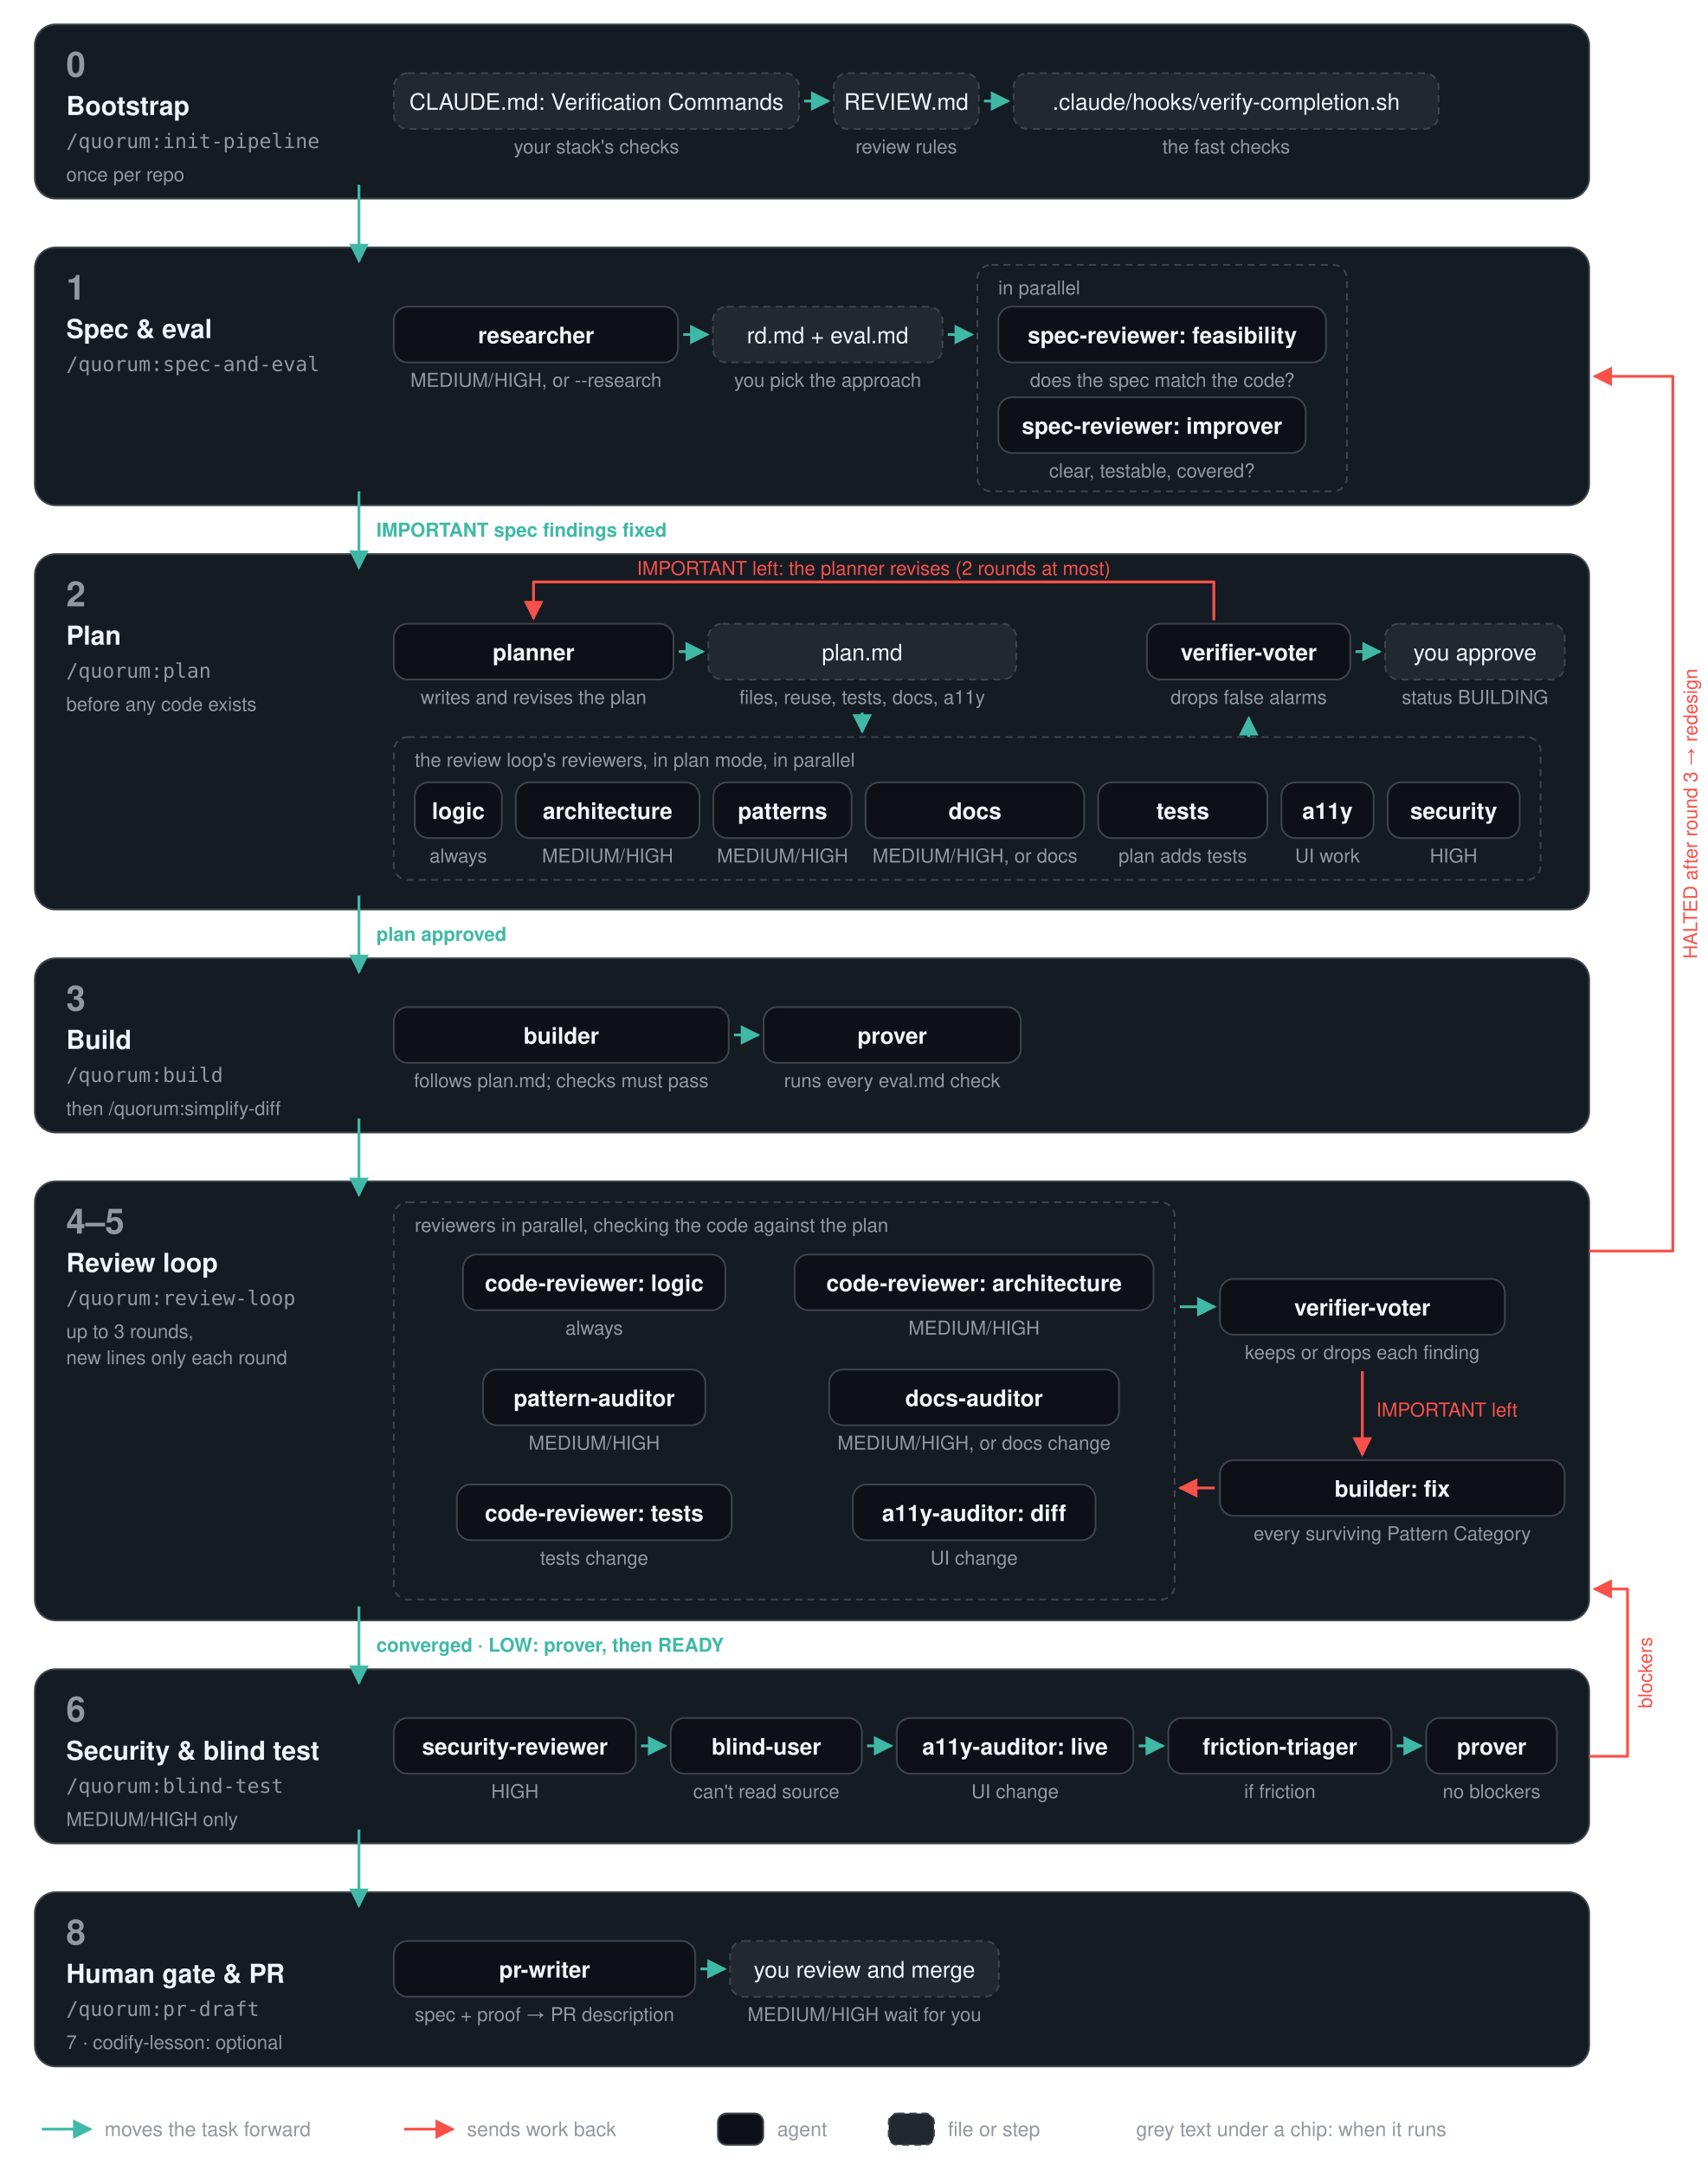
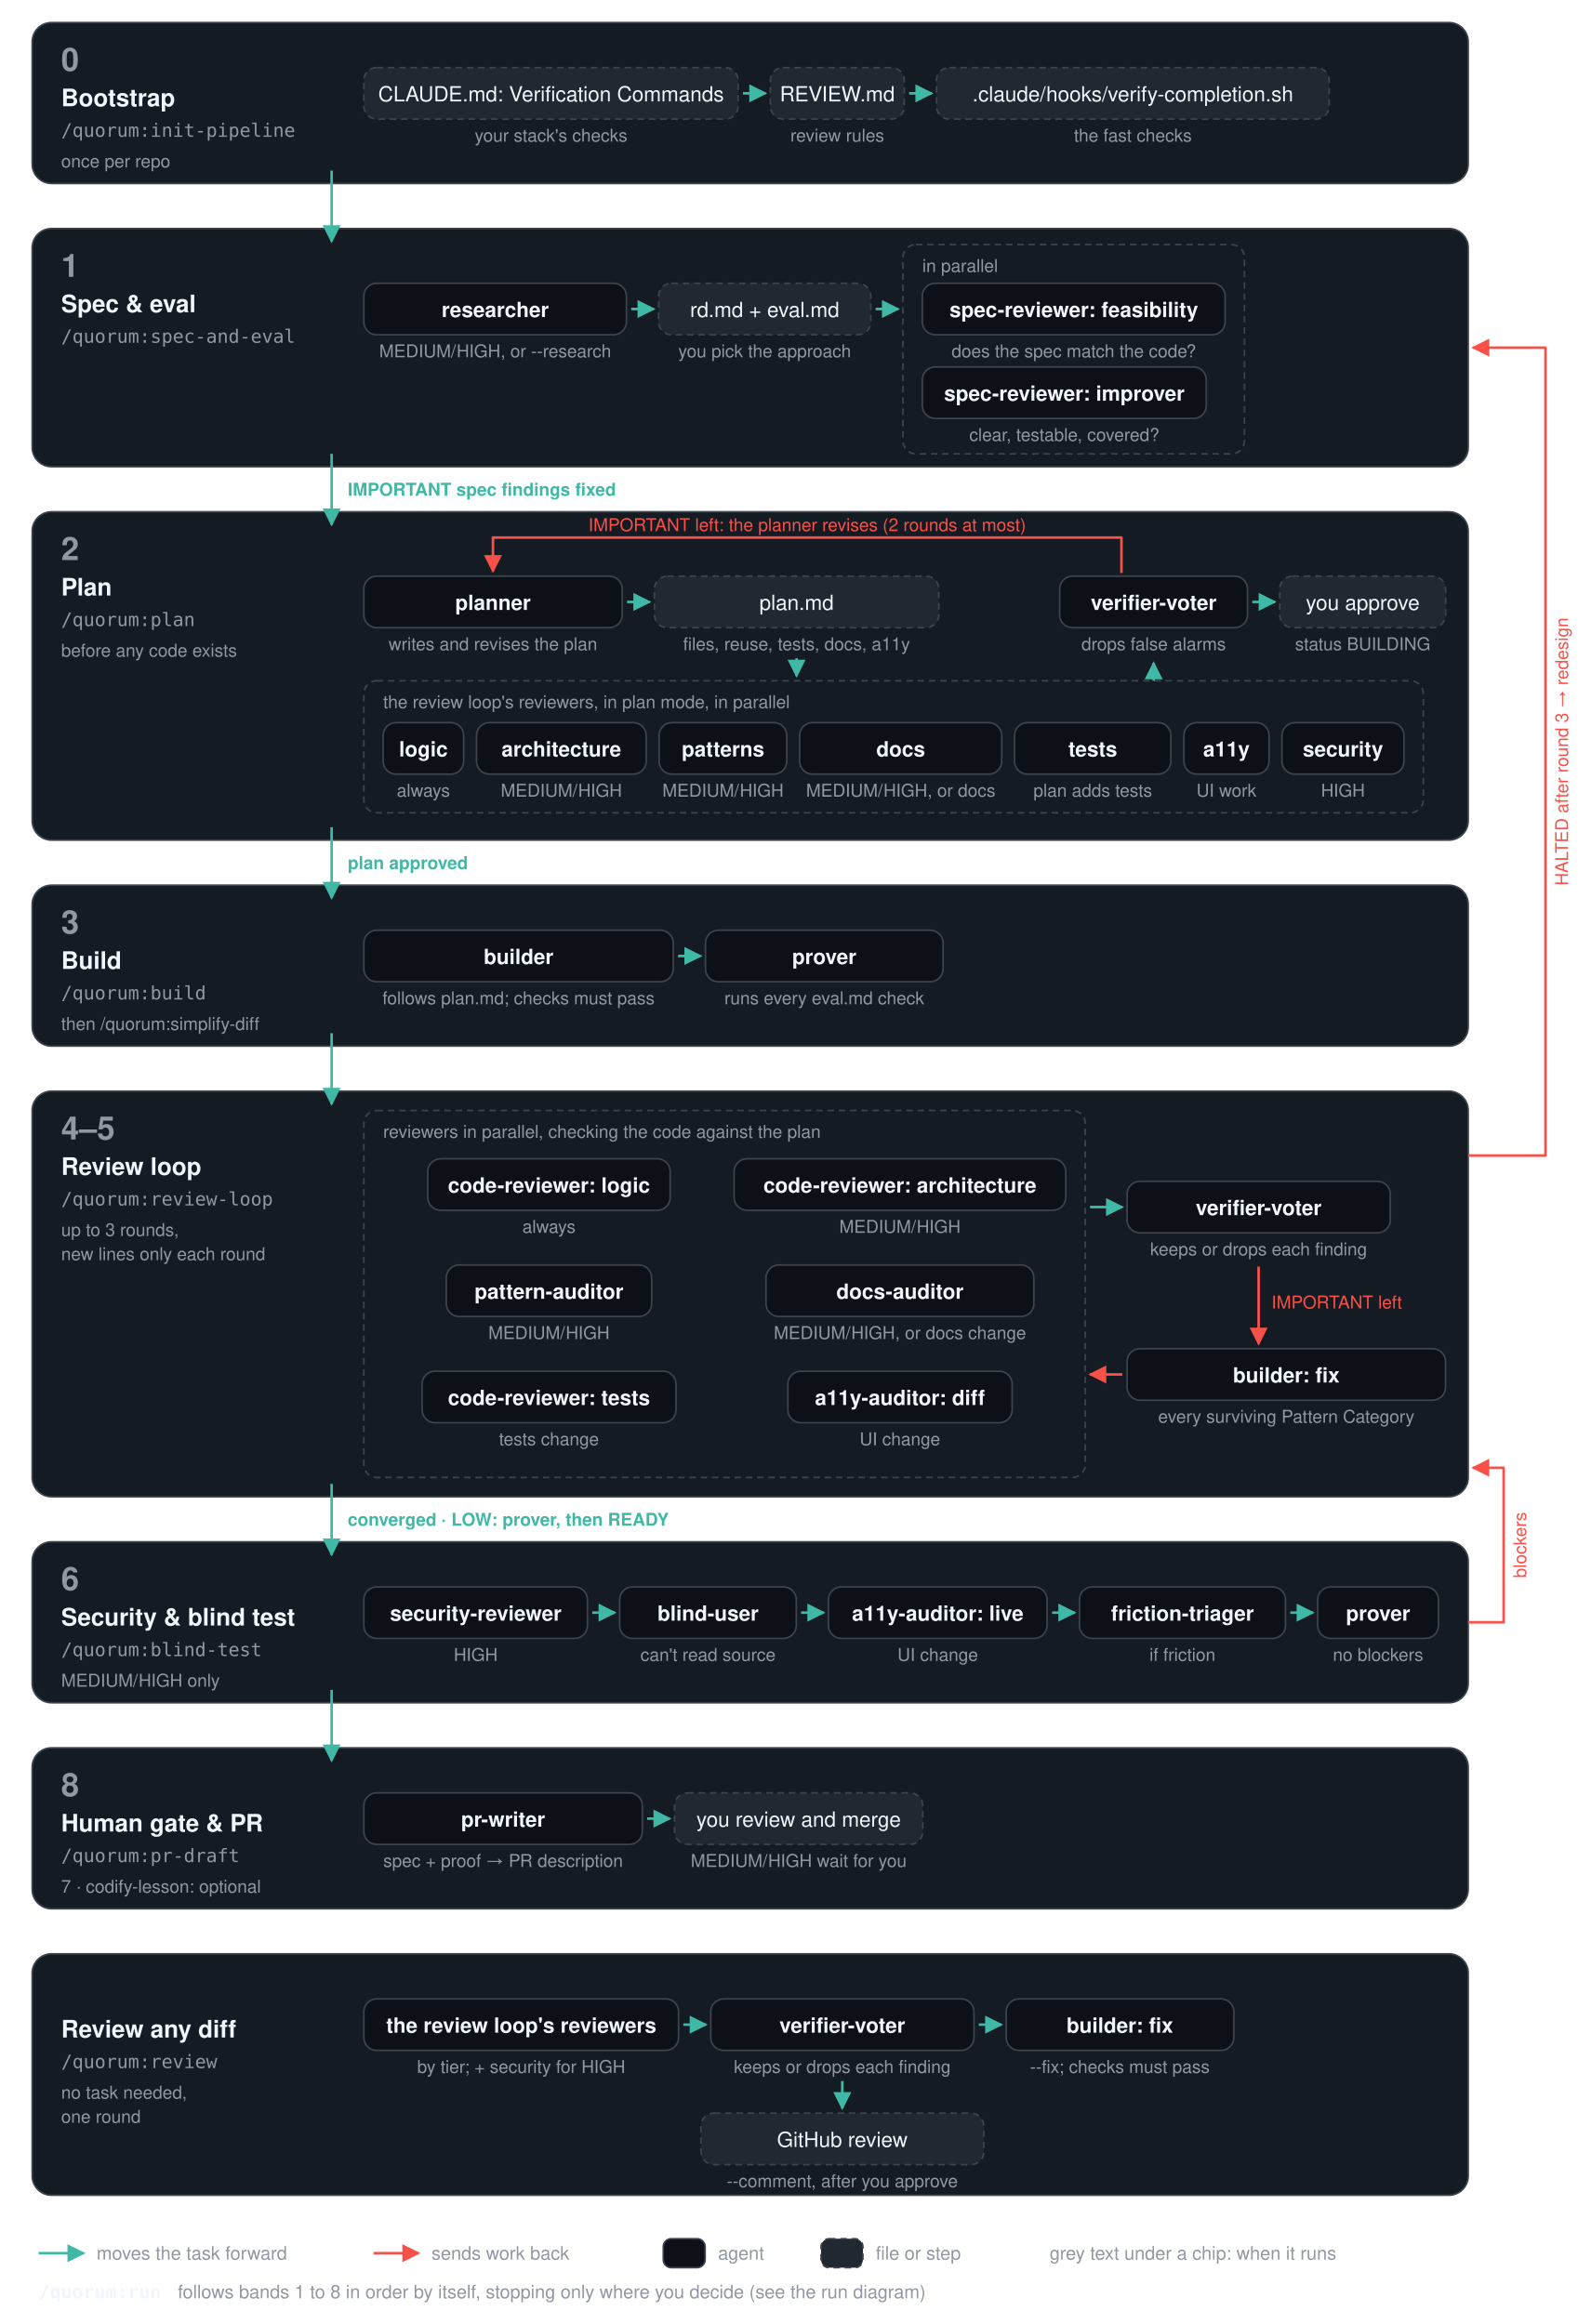
- <svg xmlns="http://www.w3.org/2000/svg" width="980" height="1242" viewBox="0 0 980 1242" role="img" aria-label="Quorum agent map: the agents each command starts, when they run, and the loops that send work back">
+ <svg xmlns="http://www.w3.org/2000/svg" width="980" height="1444" viewBox="0 0 980 1444" role="img" aria-label="Quorum agent map: the agents each command starts, when they run, the loops that send work back, and /quorum:review for any diff">
  <defs>
    <marker id="arrow-go" viewBox="0 0 10 10" refX="9" refY="5" markerWidth="7" markerHeight="7" orient="auto-start-reverse">
      <path d="M0,0 L10,5 L0,10 z" fill="#3fb9a6" />
    </marker>
    <marker id="arrow-back" viewBox="0 0 10 10" refX="9" refY="5" markerWidth="7" markerHeight="7" orient="auto-start-reverse">
      <path d="M0,0 L10,5 L0,10 z" fill="#f85149" />
    </marker>
  </defs>
  <rect x="20.0" y="14.0" width="892.0" height="100.0" rx="12" fill="#151b23" stroke="#3d444d" />
  <text x="38.0" y="44.0" font-family="-apple-system, BlinkMacSystemFont, 'Segoe UI', Helvetica, Arial, sans-serif" font-size="20" font-weight="700" fill="#9198a1" text-anchor="start">0</text>
  <text x="38.0" y="66.0" font-family="-apple-system, BlinkMacSystemFont, 'Segoe UI', Helvetica, Arial, sans-serif" font-size="15" font-weight="700" fill="#f0f6fc" text-anchor="start">Bootstrap</text>
  <text x="38.0" y="85.0" font-family="ui-monospace, SFMono-Regular, Menlo, Consolas, monospace" font-size="11.5" font-weight="400" fill="#9198a1" text-anchor="start">/quorum:init-pipeline</text>
  <text x="38.0" y="104.0" font-family="-apple-system, BlinkMacSystemFont, 'Segoe UI', Helvetica, Arial, sans-serif" font-size="11" font-weight="400" fill="#9198a1" text-anchor="start">once per repo</text>
  <rect x="226.0" y="42.0" width="232.5" height="32.0" rx="8" fill="#212830" stroke="#3d444d" stroke-dasharray="4 3" />
  <text x="342.3" y="63.0" font-family="-apple-system, BlinkMacSystemFont, 'Segoe UI', Helvetica, Arial, sans-serif" font-size="13" font-weight="400" fill="#f0f6fc" text-anchor="middle">CLAUDE.md: Verification Commands</text>
  <text x="342.3" y="88.0" font-family="-apple-system, BlinkMacSystemFont, 'Segoe UI', Helvetica, Arial, sans-serif" font-size="11" font-weight="400" fill="#9198a1" text-anchor="middle">your stack's checks</text>
  <path d="M461.5,58.0 H475.5" fill="none" stroke="#3fb9a6" stroke-width="1.6" stroke-linejoin="round" marker-end="url(#arrow-go)" />
  <rect x="478.5" y="42.0" width="83.2" height="32.0" rx="8" fill="#212830" stroke="#3d444d" stroke-dasharray="4 3" />
  <text x="520.1" y="63.0" font-family="-apple-system, BlinkMacSystemFont, 'Segoe UI', Helvetica, Arial, sans-serif" font-size="13" font-weight="400" fill="#f0f6fc" text-anchor="middle">REVIEW.md</text>
  <text x="520.1" y="88.0" font-family="-apple-system, BlinkMacSystemFont, 'Segoe UI', Helvetica, Arial, sans-serif" font-size="11" font-weight="400" fill="#9198a1" text-anchor="middle">review rules</text>
  <path d="M564.7,58.0 H578.7" fill="none" stroke="#3fb9a6" stroke-width="1.6" stroke-linejoin="round" marker-end="url(#arrow-go)" />
  <rect x="581.7" y="42.0" width="243.9" height="32.0" rx="8" fill="#212830" stroke="#3d444d" stroke-dasharray="4 3" />
  <text x="703.7" y="63.0" font-family="-apple-system, BlinkMacSystemFont, 'Segoe UI', Helvetica, Arial, sans-serif" font-size="13" font-weight="400" fill="#f0f6fc" text-anchor="middle">.claude/hooks/verify-completion.sh</text>
  <text x="703.7" y="88.0" font-family="-apple-system, BlinkMacSystemFont, 'Segoe UI', Helvetica, Arial, sans-serif" font-size="11" font-weight="400" fill="#9198a1" text-anchor="middle">the fast checks</text>
  <rect x="20.0" y="142.0" width="892.0" height="148.0" rx="12" fill="#151b23" stroke="#3d444d" />
  <text x="38.0" y="172.0" font-family="-apple-system, BlinkMacSystemFont, 'Segoe UI', Helvetica, Arial, sans-serif" font-size="20" font-weight="700" fill="#9198a1" text-anchor="start">1</text>
  <text x="38.0" y="194.0" font-family="-apple-system, BlinkMacSystemFont, 'Segoe UI', Helvetica, Arial, sans-serif" font-size="15" font-weight="700" fill="#f0f6fc" text-anchor="start">Spec &amp; eval</text>
  <text x="38.0" y="213.0" font-family="ui-monospace, SFMono-Regular, Menlo, Consolas, monospace" font-size="11.5" font-weight="400" fill="#9198a1" text-anchor="start">/quorum:spec-and-eval</text>
  <rect x="226.0" y="176.0" width="163.1" height="32.0" rx="8" fill="#0d1117" stroke="#3d444d" />
  <text x="307.6" y="197.0" font-family="-apple-system, BlinkMacSystemFont, 'Segoe UI', Helvetica, Arial, sans-serif" font-size="13" font-weight="600" fill="#f0f6fc" text-anchor="middle">researcher</text>
  <text x="307.6" y="222.0" font-family="-apple-system, BlinkMacSystemFont, 'Segoe UI', Helvetica, Arial, sans-serif" font-size="11" font-weight="400" fill="#9198a1" text-anchor="middle">MEDIUM/HIGH, or --research</text>
  <path d="M392.1,192.0 H406.1" fill="none" stroke="#3fb9a6" stroke-width="1.6" stroke-linejoin="round" marker-end="url(#arrow-go)" />
  <rect x="409.1" y="176.0" width="131.8" height="32.0" rx="8" fill="#212830" stroke="#3d444d" stroke-dasharray="4 3" />
  <text x="475.0" y="197.0" font-family="-apple-system, BlinkMacSystemFont, 'Segoe UI', Helvetica, Arial, sans-serif" font-size="13" font-weight="400" fill="#f0f6fc" text-anchor="middle">rd.md + eval.md</text>
  <text x="475.0" y="222.0" font-family="-apple-system, BlinkMacSystemFont, 'Segoe UI', Helvetica, Arial, sans-serif" font-size="11" font-weight="400" fill="#9198a1" text-anchor="middle">you pick the approach</text>
  <path d="M543.9,192.0 H557.9" fill="none" stroke="#3fb9a6" stroke-width="1.6" stroke-linejoin="round" marker-end="url(#arrow-go)" />
  <rect x="560.9" y="152.0" width="212.1" height="130.0" rx="8" fill="#151b23" stroke="#3d444d" stroke-dasharray="4 3" />
  <text x="572.9" y="169.0" font-family="-apple-system, BlinkMacSystemFont, 'Segoe UI', Helvetica, Arial, sans-serif" font-size="11" font-weight="400" fill="#9198a1" text-anchor="start">in parallel</text>
  <rect x="572.9" y="176.0" width="188.1" height="32.0" rx="8" fill="#0d1117" stroke="#3d444d" />
  <text x="667.0" y="197.0" font-family="-apple-system, BlinkMacSystemFont, 'Segoe UI', Helvetica, Arial, sans-serif" font-size="13" font-weight="600" fill="#f0f6fc" text-anchor="middle">spec-reviewer: feasibility</text>
  <text x="667.0" y="222.0" font-family="-apple-system, BlinkMacSystemFont, 'Segoe UI', Helvetica, Arial, sans-serif" font-size="11" font-weight="400" fill="#9198a1" text-anchor="middle">does the spec match the code?</text>
  <rect x="572.9" y="228.0" width="176.4" height="32.0" rx="8" fill="#0d1117" stroke="#3d444d" />
  <text x="661.1" y="249.0" font-family="-apple-system, BlinkMacSystemFont, 'Segoe UI', Helvetica, Arial, sans-serif" font-size="13" font-weight="600" fill="#f0f6fc" text-anchor="middle">spec-reviewer: improver</text>
  <text x="661.1" y="274.0" font-family="-apple-system, BlinkMacSystemFont, 'Segoe UI', Helvetica, Arial, sans-serif" font-size="11" font-weight="400" fill="#9198a1" text-anchor="middle">clear, testable, covered?</text>
  <rect x="20.0" y="318.0" width="892.0" height="204.0" rx="12" fill="#151b23" stroke="#3d444d" />
  <text x="38.0" y="348.0" font-family="-apple-system, BlinkMacSystemFont, 'Segoe UI', Helvetica, Arial, sans-serif" font-size="20" font-weight="700" fill="#9198a1" text-anchor="start">2</text>
  <text x="38.0" y="370.0" font-family="-apple-system, BlinkMacSystemFont, 'Segoe UI', Helvetica, Arial, sans-serif" font-size="15" font-weight="700" fill="#f0f6fc" text-anchor="start">Plan</text>
  <text x="38.0" y="389.0" font-family="ui-monospace, SFMono-Regular, Menlo, Consolas, monospace" font-size="11.5" font-weight="400" fill="#9198a1" text-anchor="start">/quorum:plan</text>
  <text x="38.0" y="408.0" font-family="-apple-system, BlinkMacSystemFont, 'Segoe UI', Helvetica, Arial, sans-serif" font-size="11" font-weight="400" fill="#9198a1" text-anchor="start">before any code exists</text>
  <rect x="226.0" y="358.0" width="160.5" height="32.0" rx="8" fill="#0d1117" stroke="#3d444d" />
  <text x="306.2" y="379.0" font-family="-apple-system, BlinkMacSystemFont, 'Segoe UI', Helvetica, Arial, sans-serif" font-size="13" font-weight="600" fill="#f0f6fc" text-anchor="middle">planner</text>
  <text x="306.2" y="404.0" font-family="-apple-system, BlinkMacSystemFont, 'Segoe UI', Helvetica, Arial, sans-serif" font-size="11" font-weight="400" fill="#9198a1" text-anchor="middle">writes and revises the plan</text>
  <path d="M389.5,374.0 H403.5" fill="none" stroke="#3fb9a6" stroke-width="1.6" stroke-linejoin="round" marker-end="url(#arrow-go)" />
  <rect x="406.5" y="358.0" width="176.7" height="32.0" rx="8" fill="#212830" stroke="#3d444d" stroke-dasharray="4 3" />
  <text x="494.8" y="379.0" font-family="-apple-system, BlinkMacSystemFont, 'Segoe UI', Helvetica, Arial, sans-serif" font-size="13" font-weight="400" fill="#f0f6fc" text-anchor="middle">plan.md</text>
  <text x="494.8" y="404.0" font-family="-apple-system, BlinkMacSystemFont, 'Segoe UI', Helvetica, Arial, sans-serif" font-size="11" font-weight="400" fill="#9198a1" text-anchor="middle">files, reuse, tests, docs, a11y</text>
  <rect x="658.2" y="358.0" width="116.7" height="32.0" rx="8" fill="#0d1117" stroke="#3d444d" />
  <text x="716.6" y="379.0" font-family="-apple-system, BlinkMacSystemFont, 'Segoe UI', Helvetica, Arial, sans-serif" font-size="13" font-weight="600" fill="#f0f6fc" text-anchor="middle">verifier-voter</text>
  <text x="716.6" y="404.0" font-family="-apple-system, BlinkMacSystemFont, 'Segoe UI', Helvetica, Arial, sans-serif" font-size="11" font-weight="400" fill="#9198a1" text-anchor="middle">drops false alarms</text>
  <path d="M777.9,374.0 H791.9" fill="none" stroke="#3fb9a6" stroke-width="1.6" stroke-linejoin="round" marker-end="url(#arrow-go)" />
  <rect x="794.9" y="358.0" width="103.1" height="32.0" rx="8" fill="#212830" stroke="#3d444d" stroke-dasharray="4 3" />
  <text x="846.5" y="379.0" font-family="-apple-system, BlinkMacSystemFont, 'Segoe UI', Helvetica, Arial, sans-serif" font-size="13" font-weight="400" fill="#f0f6fc" text-anchor="middle">you approve</text>
  <text x="846.5" y="404.0" font-family="-apple-system, BlinkMacSystemFont, 'Segoe UI', Helvetica, Arial, sans-serif" font-size="11" font-weight="400" fill="#9198a1" text-anchor="middle">status BUILDING</text>
  <rect x="226.0" y="423.0" width="658.1" height="82.0" rx="8" fill="#151b23" stroke="#3d444d" stroke-dasharray="4 3" />
  <text x="238.0" y="440.0" font-family="-apple-system, BlinkMacSystemFont, 'Segoe UI', Helvetica, Arial, sans-serif" font-size="11" font-weight="400" fill="#9198a1" text-anchor="start">the review loop's reviewers, in plan mode, in parallel</text>
  <rect x="238.0" y="449.0" width="50.0" height="32.0" rx="8" fill="#0d1117" stroke="#3d444d" />
  <text x="263.0" y="470.0" font-family="-apple-system, BlinkMacSystemFont, 'Segoe UI', Helvetica, Arial, sans-serif" font-size="13" font-weight="600" fill="#f0f6fc" text-anchor="middle">logic</text>
  <text x="263.0" y="495.0" font-family="-apple-system, BlinkMacSystemFont, 'Segoe UI', Helvetica, Arial, sans-serif" font-size="11" font-weight="400" fill="#9198a1" text-anchor="middle">always</text>
  <rect x="296.0" y="449.0" width="105.4" height="32.0" rx="8" fill="#0d1117" stroke="#3d444d" />
  <text x="348.7" y="470.0" font-family="-apple-system, BlinkMacSystemFont, 'Segoe UI', Helvetica, Arial, sans-serif" font-size="13" font-weight="600" fill="#f0f6fc" text-anchor="middle">architecture</text>
  <text x="348.7" y="495.0" font-family="-apple-system, BlinkMacSystemFont, 'Segoe UI', Helvetica, Arial, sans-serif" font-size="11" font-weight="400" fill="#9198a1" text-anchor="middle">MEDIUM/HIGH</text>
  <rect x="409.4" y="449.0" width="79.3" height="32.0" rx="8" fill="#0d1117" stroke="#3d444d" />
  <text x="449.1" y="470.0" font-family="-apple-system, BlinkMacSystemFont, 'Segoe UI', Helvetica, Arial, sans-serif" font-size="13" font-weight="600" fill="#f0f6fc" text-anchor="middle">patterns</text>
  <text x="449.1" y="495.0" font-family="-apple-system, BlinkMacSystemFont, 'Segoe UI', Helvetica, Arial, sans-serif" font-size="11" font-weight="400" fill="#9198a1" text-anchor="middle">MEDIUM/HIGH</text>
  <rect x="496.7" y="449.0" width="125.5" height="32.0" rx="8" fill="#0d1117" stroke="#3d444d" />
  <text x="559.5" y="470.0" font-family="-apple-system, BlinkMacSystemFont, 'Segoe UI', Helvetica, Arial, sans-serif" font-size="13" font-weight="600" fill="#f0f6fc" text-anchor="middle">docs</text>
  <text x="559.5" y="495.0" font-family="-apple-system, BlinkMacSystemFont, 'Segoe UI', Helvetica, Arial, sans-serif" font-size="11" font-weight="400" fill="#9198a1" text-anchor="middle">MEDIUM/HIGH, or docs</text>
  <rect x="630.2" y="449.0" width="97.1" height="32.0" rx="8" fill="#0d1117" stroke="#3d444d" />
  <text x="678.8" y="470.0" font-family="-apple-system, BlinkMacSystemFont, 'Segoe UI', Helvetica, Arial, sans-serif" font-size="13" font-weight="600" fill="#f0f6fc" text-anchor="middle">tests</text>
  <text x="678.8" y="495.0" font-family="-apple-system, BlinkMacSystemFont, 'Segoe UI', Helvetica, Arial, sans-serif" font-size="11" font-weight="400" fill="#9198a1" text-anchor="middle">plan adds tests</text>
  <rect x="735.4" y="449.0" width="52.9" height="32.0" rx="8" fill="#0d1117" stroke="#3d444d" />
  <text x="761.8" y="470.0" font-family="-apple-system, BlinkMacSystemFont, 'Segoe UI', Helvetica, Arial, sans-serif" font-size="13" font-weight="600" fill="#f0f6fc" text-anchor="middle">a11y</text>
  <text x="761.8" y="495.0" font-family="-apple-system, BlinkMacSystemFont, 'Segoe UI', Helvetica, Arial, sans-serif" font-size="11" font-weight="400" fill="#9198a1" text-anchor="middle">UI work</text>
  <rect x="796.3" y="449.0" width="75.8" height="32.0" rx="8" fill="#0d1117" stroke="#3d444d" />
  <text x="834.2" y="470.0" font-family="-apple-system, BlinkMacSystemFont, 'Segoe UI', Helvetica, Arial, sans-serif" font-size="13" font-weight="600" fill="#f0f6fc" text-anchor="middle">security</text>
  <text x="834.2" y="495.0" font-family="-apple-system, BlinkMacSystemFont, 'Segoe UI', Helvetica, Arial, sans-serif" font-size="11" font-weight="400" fill="#9198a1" text-anchor="middle">HIGH</text>
  <path d="M494.8,409 V420" fill="none" stroke="#3fb9a6" stroke-width="1.6" stroke-linejoin="round" marker-end="url(#arrow-go)" />
  <path d="M716.6,423 V412" fill="none" stroke="#3fb9a6" stroke-width="1.6" stroke-linejoin="round" marker-end="url(#arrow-go)" />
  <path d="M696.6,356 V334 H306.2 V355" fill="none" stroke="#f85149" stroke-width="1.6" stroke-linejoin="round" marker-end="url(#arrow-back)" />
  <text x="501.4" y="330.0" font-family="-apple-system, BlinkMacSystemFont, 'Segoe UI', Helvetica, Arial, sans-serif" font-size="11" font-weight="400" fill="#f85149" text-anchor="middle">IMPORTANT left: the planner revises (2 rounds at most)</text>
  <rect x="20.0" y="550.0" width="892.0" height="100.0" rx="12" fill="#151b23" stroke="#3d444d" />
  <text x="38.0" y="580.0" font-family="-apple-system, BlinkMacSystemFont, 'Segoe UI', Helvetica, Arial, sans-serif" font-size="20" font-weight="700" fill="#9198a1" text-anchor="start">3</text>
  <text x="38.0" y="602.0" font-family="-apple-system, BlinkMacSystemFont, 'Segoe UI', Helvetica, Arial, sans-serif" font-size="15" font-weight="700" fill="#f0f6fc" text-anchor="start">Build</text>
  <text x="38.0" y="621.0" font-family="ui-monospace, SFMono-Regular, Menlo, Consolas, monospace" font-size="11.5" font-weight="400" fill="#9198a1" text-anchor="start">/quorum:build</text>
  <text x="38.0" y="640.0" font-family="-apple-system, BlinkMacSystemFont, 'Segoe UI', Helvetica, Arial, sans-serif" font-size="11" font-weight="400" fill="#9198a1" text-anchor="start">then /quorum:simplify-diff</text>
  <rect x="226.0" y="578.0" width="192.2" height="32.0" rx="8" fill="#0d1117" stroke="#3d444d" />
  <text x="322.1" y="599.0" font-family="-apple-system, BlinkMacSystemFont, 'Segoe UI', Helvetica, Arial, sans-serif" font-size="13" font-weight="600" fill="#f0f6fc" text-anchor="middle">builder</text>
  <text x="322.1" y="624.0" font-family="-apple-system, BlinkMacSystemFont, 'Segoe UI', Helvetica, Arial, sans-serif" font-size="11" font-weight="400" fill="#9198a1" text-anchor="middle">follows plan.md; checks must pass</text>
  <path d="M421.2,594.0 H435.2" fill="none" stroke="#3fb9a6" stroke-width="1.6" stroke-linejoin="round" marker-end="url(#arrow-go)" />
  <rect x="438.2" y="578.0" width="147.6" height="32.0" rx="8" fill="#0d1117" stroke="#3d444d" />
  <text x="512.0" y="599.0" font-family="-apple-system, BlinkMacSystemFont, 'Segoe UI', Helvetica, Arial, sans-serif" font-size="13" font-weight="600" fill="#f0f6fc" text-anchor="middle">prover</text>
  <text x="512.0" y="624.0" font-family="-apple-system, BlinkMacSystemFont, 'Segoe UI', Helvetica, Arial, sans-serif" font-size="11" font-weight="400" fill="#9198a1" text-anchor="middle">runs every eval.md check</text>
  <rect x="20.0" y="678.0" width="892.0" height="252.0" rx="12" fill="#151b23" stroke="#3d444d" />
  <text x="38.0" y="708.0" font-family="-apple-system, BlinkMacSystemFont, 'Segoe UI', Helvetica, Arial, sans-serif" font-size="20" font-weight="700" fill="#9198a1" text-anchor="start">4–5</text>
  <text x="38.0" y="730.0" font-family="-apple-system, BlinkMacSystemFont, 'Segoe UI', Helvetica, Arial, sans-serif" font-size="15" font-weight="700" fill="#f0f6fc" text-anchor="start">Review loop</text>
  <text x="38.0" y="749.0" font-family="ui-monospace, SFMono-Regular, Menlo, Consolas, monospace" font-size="11.5" font-weight="400" fill="#9198a1" text-anchor="start">/quorum:review-loop</text>
  <text x="38.0" y="768.0" font-family="-apple-system, BlinkMacSystemFont, 'Segoe UI', Helvetica, Arial, sans-serif" font-size="11" font-weight="400" fill="#9198a1" text-anchor="start">up to 3 rounds,</text>
  <text x="38.0" y="783.0" font-family="-apple-system, BlinkMacSystemFont, 'Segoe UI', Helvetica, Arial, sans-serif" font-size="11" font-weight="400" fill="#9198a1" text-anchor="start">new lines only each round</text>
  <rect x="226.0" y="690.0" width="448.1" height="228.0" rx="8" fill="#151b23" stroke="#3d444d" stroke-dasharray="4 3" />
  <text x="238.0" y="707.0" font-family="-apple-system, BlinkMacSystemFont, 'Segoe UI', Helvetica, Arial, sans-serif" font-size="11" font-weight="400" fill="#9198a1" text-anchor="start">reviewers in parallel, checking the code against the plan</text>
  <rect x="265.7" y="720.0" width="150.6" height="32.0" rx="8" fill="#0d1117" stroke="#3d444d" />
  <text x="341.0" y="741.0" font-family="-apple-system, BlinkMacSystemFont, 'Segoe UI', Helvetica, Arial, sans-serif" font-size="13" font-weight="600" fill="#f0f6fc" text-anchor="middle">code-reviewer: logic</text>
  <text x="341.0" y="766.0" font-family="-apple-system, BlinkMacSystemFont, 'Segoe UI', Helvetica, Arial, sans-serif" font-size="11" font-weight="400" fill="#9198a1" text-anchor="middle">always</text>
  <rect x="456.0" y="720.0" width="206.0" height="32.0" rx="8" fill="#0d1117" stroke="#3d444d" />
  <text x="559.0" y="741.0" font-family="-apple-system, BlinkMacSystemFont, 'Segoe UI', Helvetica, Arial, sans-serif" font-size="13" font-weight="600" fill="#f0f6fc" text-anchor="middle">code-reviewer: architecture</text>
  <text x="559.0" y="766.0" font-family="-apple-system, BlinkMacSystemFont, 'Segoe UI', Helvetica, Arial, sans-serif" font-size="11" font-weight="400" fill="#9198a1" text-anchor="middle">MEDIUM/HIGH</text>
  <rect x="277.2" y="786.0" width="127.6" height="32.0" rx="8" fill="#0d1117" stroke="#3d444d" />
  <text x="341.0" y="807.0" font-family="-apple-system, BlinkMacSystemFont, 'Segoe UI', Helvetica, Arial, sans-serif" font-size="13" font-weight="600" fill="#f0f6fc" text-anchor="middle">pattern-auditor</text>
  <text x="341.0" y="832.0" font-family="-apple-system, BlinkMacSystemFont, 'Segoe UI', Helvetica, Arial, sans-serif" font-size="11" font-weight="400" fill="#9198a1" text-anchor="middle">MEDIUM/HIGH</text>
  <rect x="475.8" y="786.0" width="166.4" height="32.0" rx="8" fill="#0d1117" stroke="#3d444d" />
  <text x="559.0" y="807.0" font-family="-apple-system, BlinkMacSystemFont, 'Segoe UI', Helvetica, Arial, sans-serif" font-size="13" font-weight="600" fill="#f0f6fc" text-anchor="middle">docs-auditor</text>
  <text x="559.0" y="832.0" font-family="-apple-system, BlinkMacSystemFont, 'Segoe UI', Helvetica, Arial, sans-serif" font-size="11" font-weight="400" fill="#9198a1" text-anchor="middle">MEDIUM/HIGH, or docs change</text>
  <rect x="262.2" y="852.0" width="157.7" height="32.0" rx="8" fill="#0d1117" stroke="#3d444d" />
  <text x="341.0" y="873.0" font-family="-apple-system, BlinkMacSystemFont, 'Segoe UI', Helvetica, Arial, sans-serif" font-size="13" font-weight="600" fill="#f0f6fc" text-anchor="middle">code-reviewer: tests</text>
  <text x="341.0" y="898.0" font-family="-apple-system, BlinkMacSystemFont, 'Segoe UI', Helvetica, Arial, sans-serif" font-size="11" font-weight="400" fill="#9198a1" text-anchor="middle">tests change</text>
  <rect x="489.4" y="852.0" width="139.3" height="32.0" rx="8" fill="#0d1117" stroke="#3d444d" />
  <text x="559.0" y="873.0" font-family="-apple-system, BlinkMacSystemFont, 'Segoe UI', Helvetica, Arial, sans-serif" font-size="13" font-weight="600" fill="#f0f6fc" text-anchor="middle">a11y-auditor: diff</text>
  <text x="559.0" y="898.0" font-family="-apple-system, BlinkMacSystemFont, 'Segoe UI', Helvetica, Arial, sans-serif" font-size="11" font-weight="400" fill="#9198a1" text-anchor="middle">UI change</text>
  <path d="M677.1,750.0 H697.1" fill="none" stroke="#3fb9a6" stroke-width="1.6" stroke-linejoin="round" marker-end="url(#arrow-go)" />
  <rect x="700.1" y="734.0" width="163.5" height="32.0" rx="8" fill="#0d1117" stroke="#3d444d" />
  <text x="781.8" y="755.0" font-family="-apple-system, BlinkMacSystemFont, 'Segoe UI', Helvetica, Arial, sans-serif" font-size="13" font-weight="600" fill="#f0f6fc" text-anchor="middle">verifier-voter</text>
  <text x="781.8" y="780.0" font-family="-apple-system, BlinkMacSystemFont, 'Segoe UI', Helvetica, Arial, sans-serif" font-size="11" font-weight="400" fill="#9198a1" text-anchor="middle">keeps or drops each finding</text>
  <rect x="700.1" y="838.0" width="197.8" height="32.0" rx="8" fill="#0d1117" stroke="#3d444d" />
  <text x="799.0" y="859.0" font-family="-apple-system, BlinkMacSystemFont, 'Segoe UI', Helvetica, Arial, sans-serif" font-size="13" font-weight="600" fill="#f0f6fc" text-anchor="middle">builder: fix</text>
  <text x="799.0" y="884.0" font-family="-apple-system, BlinkMacSystemFont, 'Segoe UI', Helvetica, Arial, sans-serif" font-size="11" font-weight="400" fill="#9198a1" text-anchor="middle">every surviving Pattern Category</text>
  <path d="M781.8,787 V835" fill="none" stroke="#f85149" stroke-width="1.6" stroke-linejoin="round" marker-end="url(#arrow-back)" />
  <text x="789.8" y="813.0" font-family="-apple-system, BlinkMacSystemFont, 'Segoe UI', Helvetica, Arial, sans-serif" font-size="11" font-weight="400" fill="#f85149" text-anchor="start">IMPORTANT left</text>
  <path d="M697.1,854.0 H677.1" fill="none" stroke="#f85149" stroke-width="1.6" stroke-linejoin="round" marker-end="url(#arrow-back)" />
  <rect x="20.0" y="958.0" width="892.0" height="100.0" rx="12" fill="#151b23" stroke="#3d444d" />
  <text x="38.0" y="988.0" font-family="-apple-system, BlinkMacSystemFont, 'Segoe UI', Helvetica, Arial, sans-serif" font-size="20" font-weight="700" fill="#9198a1" text-anchor="start">6</text>
  <text x="38.0" y="1010.0" font-family="-apple-system, BlinkMacSystemFont, 'Segoe UI', Helvetica, Arial, sans-serif" font-size="15" font-weight="700" fill="#f0f6fc" text-anchor="start">Security &amp; blind test</text>
  <text x="38.0" y="1029.0" font-family="ui-monospace, SFMono-Regular, Menlo, Consolas, monospace" font-size="11.5" font-weight="400" fill="#9198a1" text-anchor="start">/quorum:blind-test</text>
  <text x="38.0" y="1048.0" font-family="-apple-system, BlinkMacSystemFont, 'Segoe UI', Helvetica, Arial, sans-serif" font-size="11" font-weight="400" fill="#9198a1" text-anchor="start">MEDIUM/HIGH only</text>
  <rect x="226.0" y="986.0" width="138.9" height="32.0" rx="8" fill="#0d1117" stroke="#3d444d" />
  <text x="295.5" y="1007.0" font-family="-apple-system, BlinkMacSystemFont, 'Segoe UI', Helvetica, Arial, sans-serif" font-size="13" font-weight="600" fill="#f0f6fc" text-anchor="middle">security-reviewer</text>
  <text x="295.5" y="1032.0" font-family="-apple-system, BlinkMacSystemFont, 'Segoe UI', Helvetica, Arial, sans-serif" font-size="11" font-weight="400" fill="#9198a1" text-anchor="middle">HIGH</text>
  <path d="M367.9,1002.0 H381.9" fill="none" stroke="#3fb9a6" stroke-width="1.6" stroke-linejoin="round" marker-end="url(#arrow-go)" />
  <rect x="384.9" y="986.0" width="109.7" height="32.0" rx="8" fill="#0d1117" stroke="#3d444d" />
  <text x="439.8" y="1007.0" font-family="-apple-system, BlinkMacSystemFont, 'Segoe UI', Helvetica, Arial, sans-serif" font-size="13" font-weight="600" fill="#f0f6fc" text-anchor="middle">blind-user</text>
  <text x="439.8" y="1032.0" font-family="-apple-system, BlinkMacSystemFont, 'Segoe UI', Helvetica, Arial, sans-serif" font-size="11" font-weight="400" fill="#9198a1" text-anchor="middle">can't read source</text>
  <path d="M497.6,1002.0 H511.6" fill="none" stroke="#3fb9a6" stroke-width="1.6" stroke-linejoin="round" marker-end="url(#arrow-go)" />
  <rect x="514.6" y="986.0" width="135.8" height="32.0" rx="8" fill="#0d1117" stroke="#3d444d" />
  <text x="582.5" y="1007.0" font-family="-apple-system, BlinkMacSystemFont, 'Segoe UI', Helvetica, Arial, sans-serif" font-size="13" font-weight="600" fill="#f0f6fc" text-anchor="middle">a11y-auditor: live</text>
  <text x="582.5" y="1032.0" font-family="-apple-system, BlinkMacSystemFont, 'Segoe UI', Helvetica, Arial, sans-serif" font-size="11" font-weight="400" fill="#9198a1" text-anchor="middle">UI change</text>
  <path d="M653.5,1002.0 H667.5" fill="none" stroke="#3fb9a6" stroke-width="1.6" stroke-linejoin="round" marker-end="url(#arrow-go)" />
  <rect x="670.5" y="986.0" width="128.0" height="32.0" rx="8" fill="#0d1117" stroke="#3d444d" />
  <text x="734.5" y="1007.0" font-family="-apple-system, BlinkMacSystemFont, 'Segoe UI', Helvetica, Arial, sans-serif" font-size="13" font-weight="600" fill="#f0f6fc" text-anchor="middle">friction-triager</text>
  <text x="734.5" y="1032.0" font-family="-apple-system, BlinkMacSystemFont, 'Segoe UI', Helvetica, Arial, sans-serif" font-size="11" font-weight="400" fill="#9198a1" text-anchor="middle">if friction</text>
  <path d="M801.5,1002.0 H815.5" fill="none" stroke="#3fb9a6" stroke-width="1.6" stroke-linejoin="round" marker-end="url(#arrow-go)" />
  <rect x="818.5" y="986.0" width="75.0" height="32.0" rx="8" fill="#0d1117" stroke="#3d444d" />
  <text x="856.0" y="1007.0" font-family="-apple-system, BlinkMacSystemFont, 'Segoe UI', Helvetica, Arial, sans-serif" font-size="13" font-weight="600" fill="#f0f6fc" text-anchor="middle">prover</text>
  <text x="856.0" y="1032.0" font-family="-apple-system, BlinkMacSystemFont, 'Segoe UI', Helvetica, Arial, sans-serif" font-size="11" font-weight="400" fill="#9198a1" text-anchor="middle">no blockers</text>
  <rect x="20.0" y="1086.0" width="892.0" height="100.0" rx="12" fill="#151b23" stroke="#3d444d" />
  <text x="38.0" y="1116.0" font-family="-apple-system, BlinkMacSystemFont, 'Segoe UI', Helvetica, Arial, sans-serif" font-size="20" font-weight="700" fill="#9198a1" text-anchor="start">8</text>
  <text x="38.0" y="1138.0" font-family="-apple-system, BlinkMacSystemFont, 'Segoe UI', Helvetica, Arial, sans-serif" font-size="15" font-weight="700" fill="#f0f6fc" text-anchor="start">Human gate &amp; PR</text>
  <text x="38.0" y="1157.0" font-family="ui-monospace, SFMono-Regular, Menlo, Consolas, monospace" font-size="11.5" font-weight="400" fill="#9198a1" text-anchor="start">/quorum:pr-draft</text>
  <text x="38.0" y="1176.0" font-family="-apple-system, BlinkMacSystemFont, 'Segoe UI', Helvetica, Arial, sans-serif" font-size="11" font-weight="400" fill="#9198a1" text-anchor="start">7 · codify-lesson: optional</text>
  <rect x="226.0" y="1114.0" width="173.0" height="32.0" rx="8" fill="#0d1117" stroke="#3d444d" />
  <text x="312.5" y="1135.0" font-family="-apple-system, BlinkMacSystemFont, 'Segoe UI', Helvetica, Arial, sans-serif" font-size="13" font-weight="600" fill="#f0f6fc" text-anchor="middle">pr-writer</text>
  <text x="312.5" y="1160.0" font-family="-apple-system, BlinkMacSystemFont, 'Segoe UI', Helvetica, Arial, sans-serif" font-size="11" font-weight="400" fill="#9198a1" text-anchor="middle">spec + proof → PR description</text>
  <path d="M402.0,1130.0 H416.0" fill="none" stroke="#3fb9a6" stroke-width="1.6" stroke-linejoin="round" marker-end="url(#arrow-go)" />
  <rect x="419.0" y="1114.0" width="154.2" height="32.0" rx="8" fill="#212830" stroke="#3d444d" stroke-dasharray="4 3" />
  <text x="496.1" y="1135.0" font-family="-apple-system, BlinkMacSystemFont, 'Segoe UI', Helvetica, Arial, sans-serif" font-size="13" font-weight="400" fill="#f0f6fc" text-anchor="middle">you review and merge</text>
  <text x="496.1" y="1160.0" font-family="-apple-system, BlinkMacSystemFont, 'Segoe UI', Helvetica, Arial, sans-serif" font-size="11" font-weight="400" fill="#9198a1" text-anchor="middle">MEDIUM/HIGH wait for you</text>
+   <rect x="20.0" y="1214.0" width="892.0" height="150.0" rx="12" fill="#151b23" stroke="#3d444d" />
+   <text x="38.0" y="1244.0" font-family="-apple-system, BlinkMacSystemFont, 'Segoe UI', Helvetica, Arial, sans-serif" font-size="20" font-weight="700" fill="#9198a1" text-anchor="start" />
+   <text x="38.0" y="1266.0" font-family="-apple-system, BlinkMacSystemFont, 'Segoe UI', Helvetica, Arial, sans-serif" font-size="15" font-weight="700" fill="#f0f6fc" text-anchor="start">Review any diff</text>
+   <text x="38.0" y="1285.0" font-family="ui-monospace, SFMono-Regular, Menlo, Consolas, monospace" font-size="11.5" font-weight="400" fill="#9198a1" text-anchor="start">/quorum:review</text>
+   <text x="38.0" y="1304.0" font-family="-apple-system, BlinkMacSystemFont, 'Segoe UI', Helvetica, Arial, sans-serif" font-size="11" font-weight="400" fill="#9198a1" text-anchor="start">no task needed,</text>
+   <text x="38.0" y="1319.0" font-family="-apple-system, BlinkMacSystemFont, 'Segoe UI', Helvetica, Arial, sans-serif" font-size="11" font-weight="400" fill="#9198a1" text-anchor="start">one round</text>
+   <rect x="226.0" y="1242.0" width="195.5" height="32.0" rx="8" fill="#0d1117" stroke="#3d444d" />
+   <text x="323.8" y="1263.0" font-family="-apple-system, BlinkMacSystemFont, 'Segoe UI', Helvetica, Arial, sans-serif" font-size="13" font-weight="600" fill="#f0f6fc" text-anchor="middle">the review loop's reviewers</text>
+   <text x="323.8" y="1288.0" font-family="-apple-system, BlinkMacSystemFont, 'Segoe UI', Helvetica, Arial, sans-serif" font-size="11" font-weight="400" fill="#9198a1" text-anchor="middle">by tier; + security for HIGH</text>
+   <path d="M424.5,1258.0 H438.5" fill="none" stroke="#3fb9a6" stroke-width="1.6" stroke-linejoin="round" marker-end="url(#arrow-go)" />
+   <rect x="441.5" y="1242.0" width="163.5" height="32.0" rx="8" fill="#0d1117" stroke="#3d444d" />
+   <text x="523.2" y="1263.0" font-family="-apple-system, BlinkMacSystemFont, 'Segoe UI', Helvetica, Arial, sans-serif" font-size="13" font-weight="600" fill="#f0f6fc" text-anchor="middle">verifier-voter</text>
+   <text x="523.2" y="1288.0" font-family="-apple-system, BlinkMacSystemFont, 'Segoe UI', Helvetica, Arial, sans-serif" font-size="11" font-weight="400" fill="#9198a1" text-anchor="middle">keeps or drops each finding</text>
+   <path d="M608.0,1258.0 H622.0" fill="none" stroke="#3fb9a6" stroke-width="1.6" stroke-linejoin="round" marker-end="url(#arrow-go)" />
+   <rect x="625.0" y="1242.0" width="141.4" height="32.0" rx="8" fill="#0d1117" stroke="#3d444d" />
+   <text x="695.6" y="1263.0" font-family="-apple-system, BlinkMacSystemFont, 'Segoe UI', Helvetica, Arial, sans-serif" font-size="13" font-weight="600" fill="#f0f6fc" text-anchor="middle">builder: fix</text>
+   <text x="695.6" y="1288.0" font-family="-apple-system, BlinkMacSystemFont, 'Segoe UI', Helvetica, Arial, sans-serif" font-size="11" font-weight="400" fill="#9198a1" text-anchor="middle">--fix; checks must pass</text>
+   <path d="M523.2,1293 V1310" fill="none" stroke="#3fb9a6" stroke-width="1.6" stroke-linejoin="round" marker-end="url(#arrow-go)" />
+   <rect x="435.4" y="1313.0" width="175.7" height="32.0" rx="8" fill="#212830" stroke="#3d444d" stroke-dasharray="4 3" />
+   <text x="523.2" y="1334.0" font-family="-apple-system, BlinkMacSystemFont, 'Segoe UI', Helvetica, Arial, sans-serif" font-size="13" font-weight="400" fill="#f0f6fc" text-anchor="middle">GitHub review</text>
+   <text x="523.2" y="1359.0" font-family="-apple-system, BlinkMacSystemFont, 'Segoe UI', Helvetica, Arial, sans-serif" font-size="11" font-weight="400" fill="#9198a1" text-anchor="middle">--comment, after you approve</text>
  <path d="M206,106 V150" fill="none" stroke="#3fb9a6" stroke-width="1.6" stroke-linejoin="round" marker-end="url(#arrow-go)" />
  <path d="M206,282 V326" fill="none" stroke="#3fb9a6" stroke-width="1.6" stroke-linejoin="round" marker-end="url(#arrow-go)" />
  <text x="216.0" y="308.0" font-family="-apple-system, BlinkMacSystemFont, 'Segoe UI', Helvetica, Arial, sans-serif" font-size="11" font-weight="600" fill="#3fb9a6" text-anchor="start">IMPORTANT spec findings fixed</text>
  <path d="M206,514 V558" fill="none" stroke="#3fb9a6" stroke-width="1.6" stroke-linejoin="round" marker-end="url(#arrow-go)" />
  <text x="216.0" y="540.0" font-family="-apple-system, BlinkMacSystemFont, 'Segoe UI', Helvetica, Arial, sans-serif" font-size="11" font-weight="600" fill="#3fb9a6" text-anchor="start">plan approved</text>
  <path d="M206,642 V686" fill="none" stroke="#3fb9a6" stroke-width="1.6" stroke-linejoin="round" marker-end="url(#arrow-go)" />
  <path d="M206,922 V966" fill="none" stroke="#3fb9a6" stroke-width="1.6" stroke-linejoin="round" marker-end="url(#arrow-go)" />
  <text x="216.0" y="948.0" font-family="-apple-system, BlinkMacSystemFont, 'Segoe UI', Helvetica, Arial, sans-serif" font-size="11" font-weight="600" fill="#3fb9a6" text-anchor="start">converged · LOW: prover, then READY</text>
  <path d="M206,1050 V1094" fill="none" stroke="#3fb9a6" stroke-width="1.6" stroke-linejoin="round" marker-end="url(#arrow-go)" />
  <path d="M912,1008.0 H934 V912 H915" fill="none" stroke="#f85149" stroke-width="1.6" stroke-linejoin="round" marker-end="url(#arrow-back)" />
  <text x="948.0" y="960.0" font-family="-apple-system, BlinkMacSystemFont, 'Segoe UI', Helvetica, Arial, sans-serif" font-size="11" font-weight="400" fill="#f85149" text-anchor="middle" transform="rotate(-90 948.0 960.0)">blockers</text>
  <path d="M912,718 H960 V216.0 H915" fill="none" stroke="#f85149" stroke-width="1.6" stroke-linejoin="round" marker-end="url(#arrow-back)" />
  <text x="974.0" y="467.0" font-family="-apple-system, BlinkMacSystemFont, 'Segoe UI', Helvetica, Arial, sans-serif" font-size="11" font-weight="400" fill="#f85149" text-anchor="middle" transform="rotate(-90 974.0 467.0)">HALTED after round 3 → redesign</text>
-   <path d="M24,1222 H52" fill="none" stroke="#3fb9a6" stroke-width="1.6" stroke-linejoin="round" marker-end="url(#arrow-go)" />
-   <text x="60.0" y="1226.0" font-family="-apple-system, BlinkMacSystemFont, 'Segoe UI', Helvetica, Arial, sans-serif" font-size="11.5" font-weight="400" fill="#9198a1" text-anchor="start">moves the task forward</text>
-   <path d="M232,1222 H260" fill="none" stroke="#f85149" stroke-width="1.6" stroke-linejoin="round" marker-end="url(#arrow-back)" />
-   <text x="268.0" y="1226.0" font-family="-apple-system, BlinkMacSystemFont, 'Segoe UI', Helvetica, Arial, sans-serif" font-size="11.5" font-weight="400" fill="#9198a1" text-anchor="start">sends work back</text>
-   <rect x="412.0" y="1213.0" width="26.0" height="18.0" rx="5" fill="#0d1117" stroke="#3d444d" />
-   <text x="446.0" y="1226.0" font-family="-apple-system, BlinkMacSystemFont, 'Segoe UI', Helvetica, Arial, sans-serif" font-size="11.5" font-weight="400" fill="#9198a1" text-anchor="start">agent</text>
-   <rect x="510.0" y="1213.0" width="26.0" height="18.0" rx="5" fill="#212830" stroke="#3d444d" stroke-dasharray="4 3" />
-   <text x="544.0" y="1226.0" font-family="-apple-system, BlinkMacSystemFont, 'Segoe UI', Helvetica, Arial, sans-serif" font-size="11.5" font-weight="400" fill="#9198a1" text-anchor="start">file or step</text>
-   <text x="652.0" y="1226.0" font-family="-apple-system, BlinkMacSystemFont, 'Segoe UI', Helvetica, Arial, sans-serif" font-size="11.5" font-weight="400" fill="#9198a1" text-anchor="start">grey text under a chip: when it runs</text>
+   <path d="M24,1400 H52" fill="none" stroke="#3fb9a6" stroke-width="1.6" stroke-linejoin="round" marker-end="url(#arrow-go)" />
+   <text x="60.0" y="1404.0" font-family="-apple-system, BlinkMacSystemFont, 'Segoe UI', Helvetica, Arial, sans-serif" font-size="11.5" font-weight="400" fill="#9198a1" text-anchor="start">moves the task forward</text>
+   <path d="M232,1400 H260" fill="none" stroke="#f85149" stroke-width="1.6" stroke-linejoin="round" marker-end="url(#arrow-back)" />
+   <text x="268.0" y="1404.0" font-family="-apple-system, BlinkMacSystemFont, 'Segoe UI', Helvetica, Arial, sans-serif" font-size="11.5" font-weight="400" fill="#9198a1" text-anchor="start">sends work back</text>
+   <rect x="412.0" y="1391.0" width="26.0" height="18.0" rx="5" fill="#0d1117" stroke="#3d444d" />
+   <text x="446.0" y="1404.0" font-family="-apple-system, BlinkMacSystemFont, 'Segoe UI', Helvetica, Arial, sans-serif" font-size="11.5" font-weight="400" fill="#9198a1" text-anchor="start">agent</text>
+   <rect x="510.0" y="1391.0" width="26.0" height="18.0" rx="5" fill="#212830" stroke="#3d444d" stroke-dasharray="4 3" />
+   <text x="544.0" y="1404.0" font-family="-apple-system, BlinkMacSystemFont, 'Segoe UI', Helvetica, Arial, sans-serif" font-size="11.5" font-weight="400" fill="#9198a1" text-anchor="start">file or step</text>
+   <text x="652.0" y="1404.0" font-family="-apple-system, BlinkMacSystemFont, 'Segoe UI', Helvetica, Arial, sans-serif" font-size="11.5" font-weight="400" fill="#9198a1" text-anchor="start">grey text under a chip: when it runs</text>
+   <text x="24.0" y="1428.0" font-family="ui-monospace, SFMono-Regular, Menlo, Consolas, monospace" font-size="11.5" font-weight="600" fill="#f0f6fc" text-anchor="start">/quorum:run</text>
+   <text x="110.4" y="1428.0" font-family="-apple-system, BlinkMacSystemFont, 'Segoe UI', Helvetica, Arial, sans-serif" font-size="11.5" font-weight="400" fill="#9198a1" text-anchor="start">follows bands 1 to 8 in order by itself, stopping only where you decide (see the run diagram)</text>
</svg>
